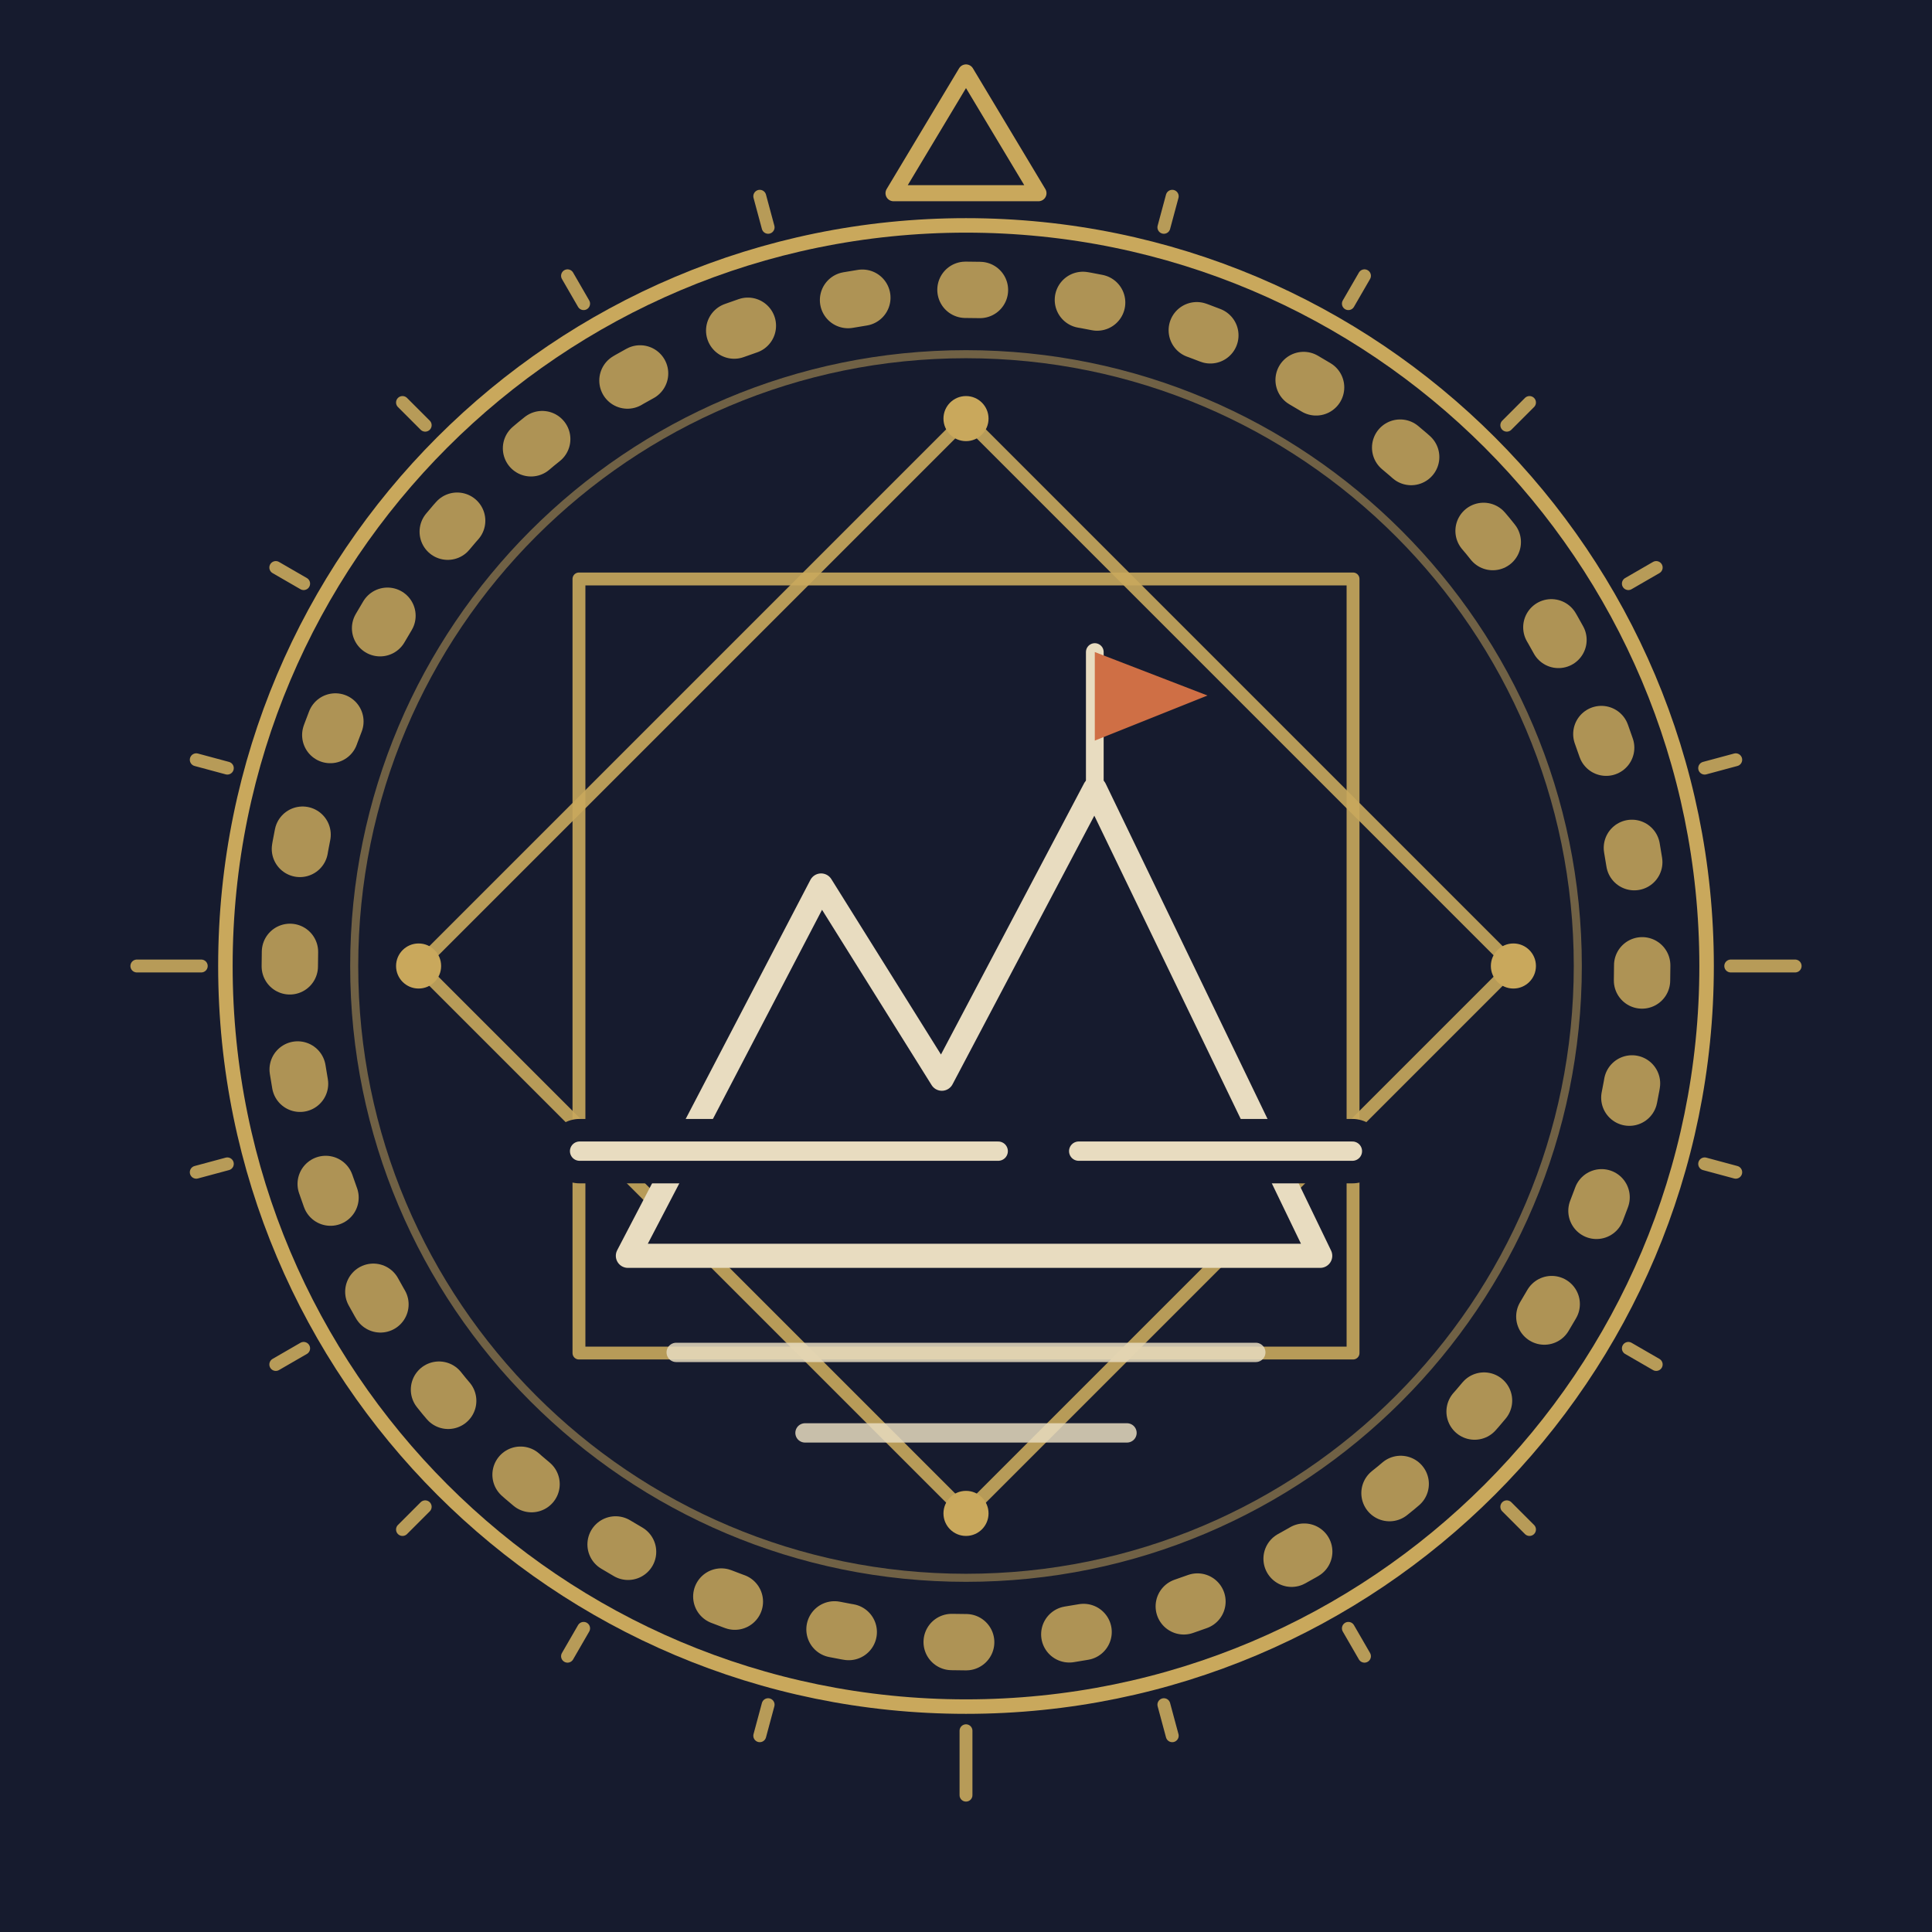
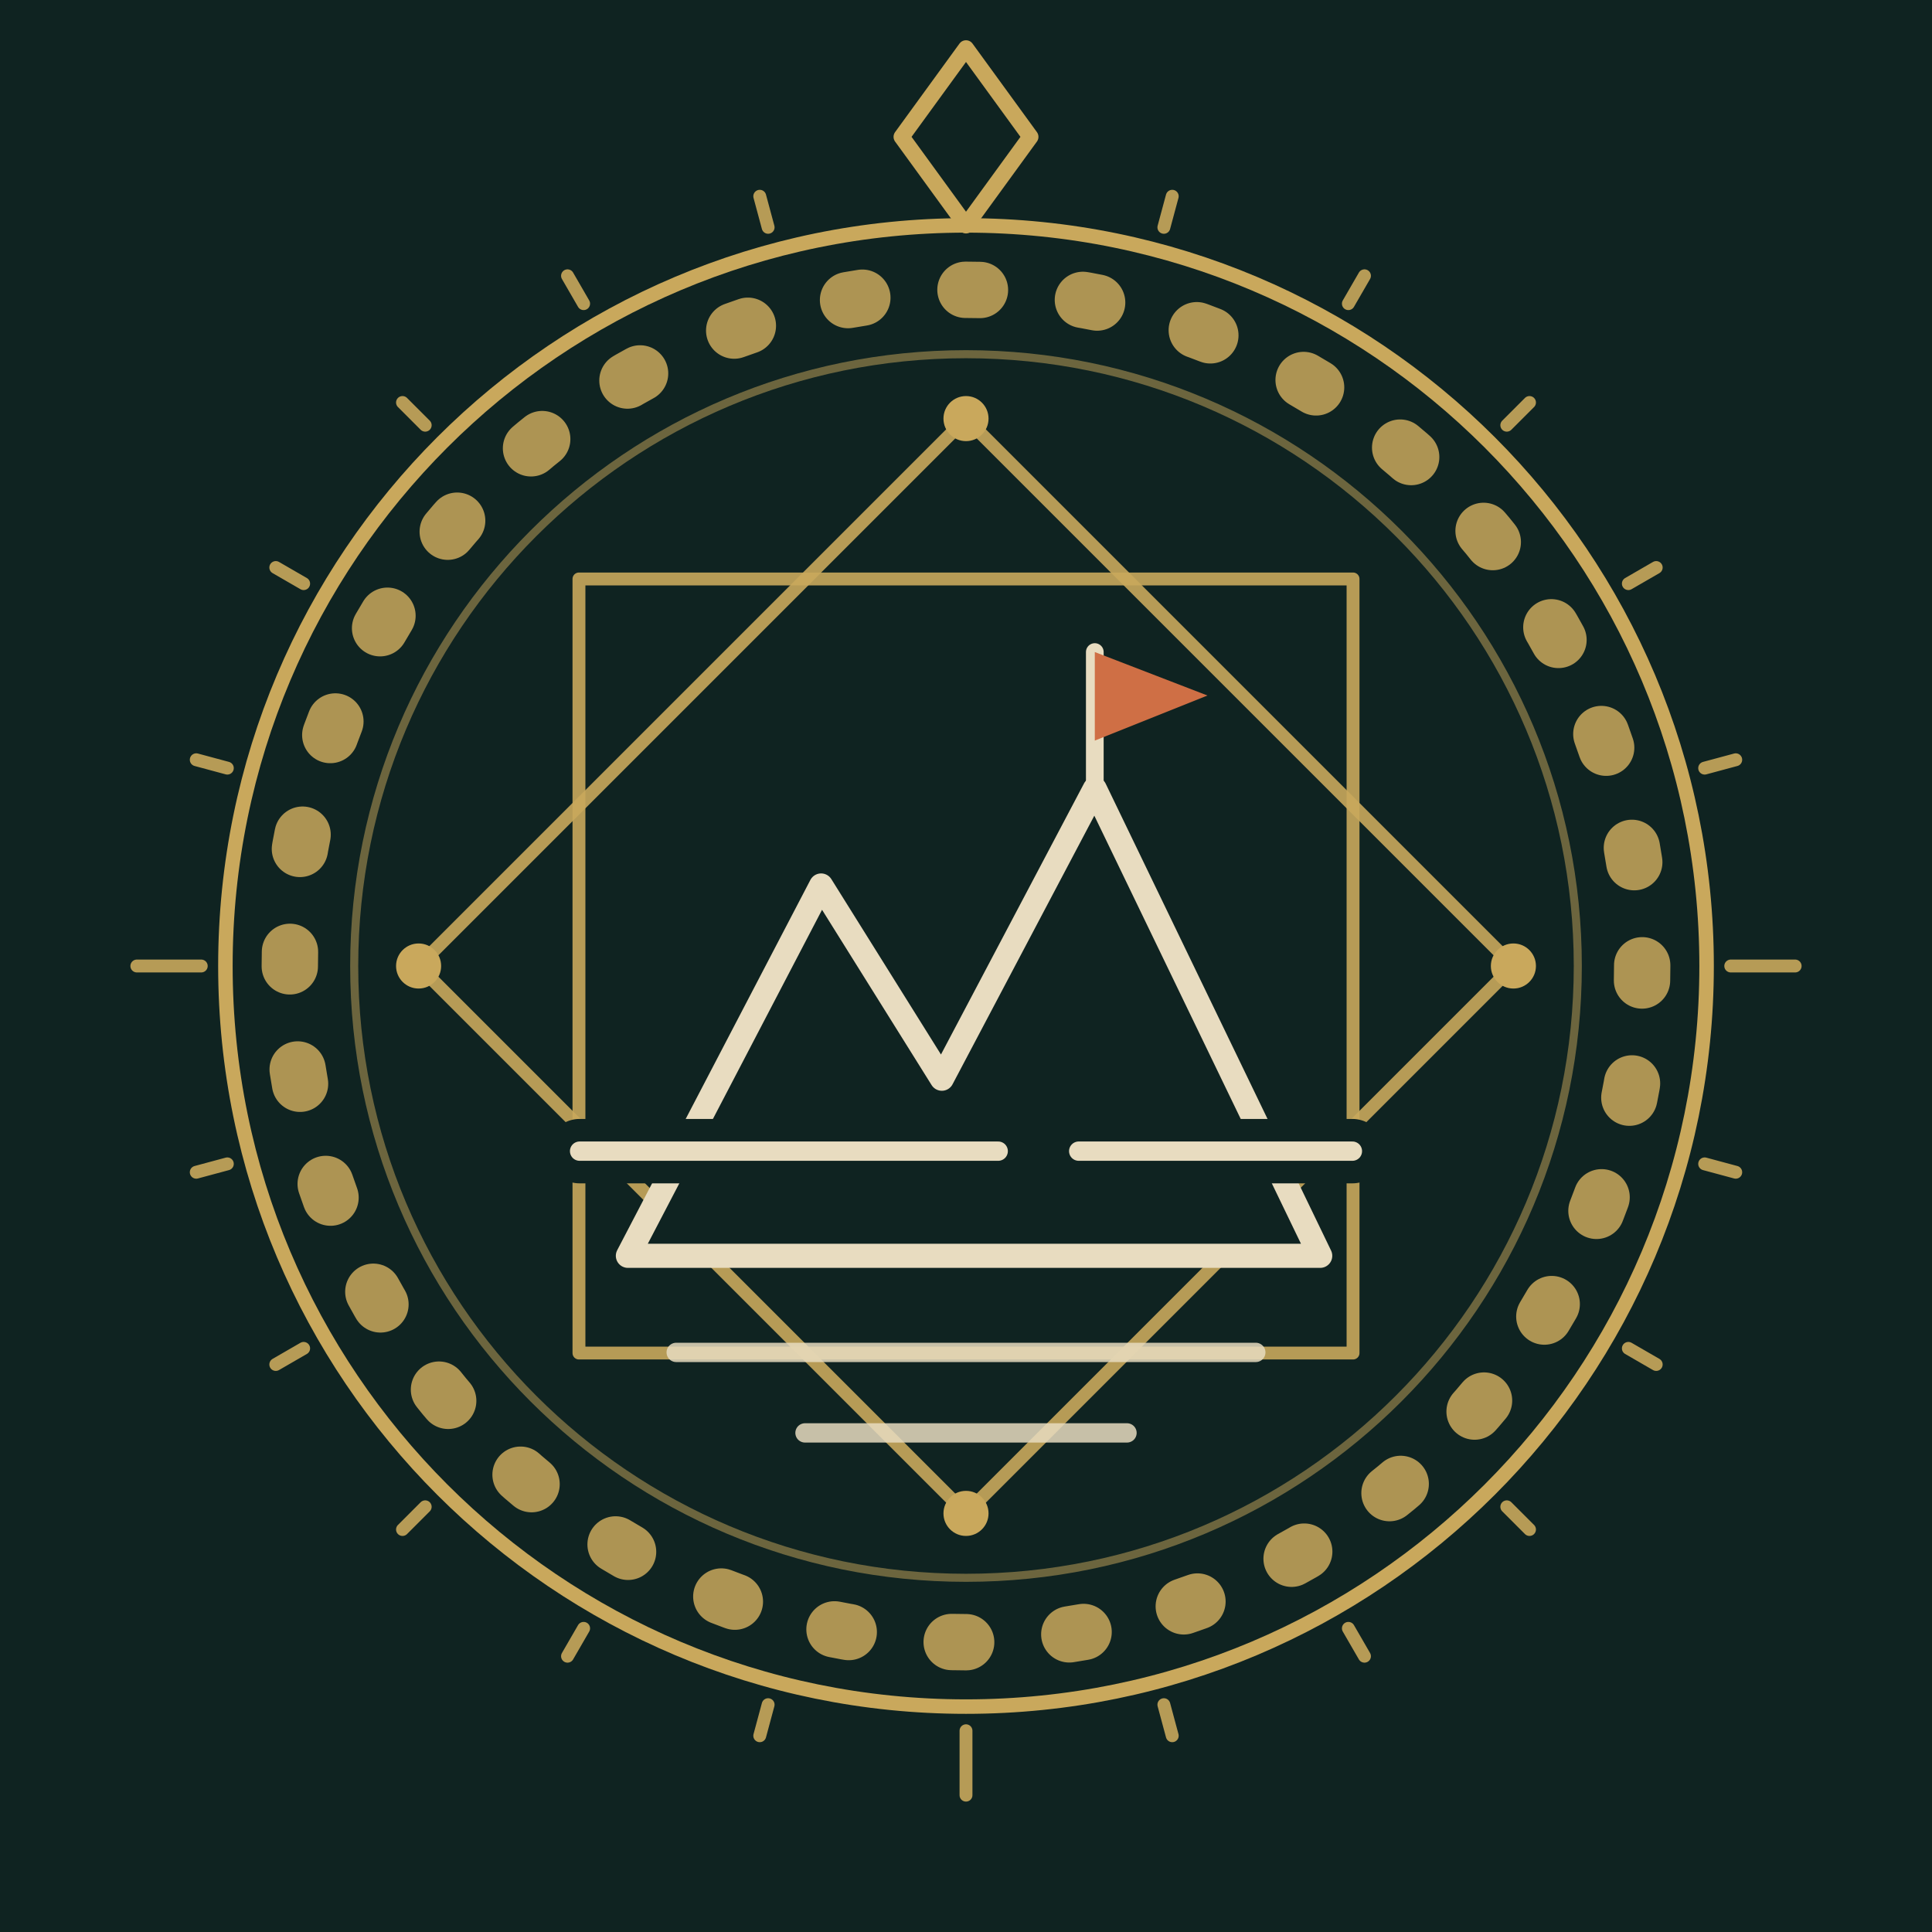
<svg xmlns="http://www.w3.org/2000/svg" width="1024" height="1024" viewBox="0 0 120 120">
-   <rect x="0" y="0" width="120" height="120" fill="#161b2e" />
+   <rect x="0" y="0" width="120" height="120" fill="#0f2321" />
  <g fill="none" stroke="#c9a85c" stroke-linecap="round">
    <circle cx="60" cy="60" r="46" stroke-width=".9" />
    <circle cx="60" cy="60" r="42" stroke-width="3.5" stroke-dasharray=".9 6.43" opacity=".85" />
    <circle cx="60" cy="60" r="38" stroke-width=".5" opacity=".5" />
    <g stroke-width=".8" opacity=".9">
      <path d="M72.29 14.12 L72.81 12.19" />
      <path d="M83.75 18.86 L84.75 17.13" />
      <path d="M93.59 26.41 L95.00 25.00" />
      <path d="M101.14 36.25 L102.87 35.25" />
      <path d="M105.88 47.71 L107.81 47.19" />
      <path d="M107.50 60.00 L111.50 60.00" />
      <path d="M105.88 72.29 L107.81 72.81" />
      <path d="M101.14 83.75 L102.87 84.75" />
      <path d="M93.59 93.59 L95.00 95.00" />
      <path d="M83.75 101.14 L84.75 102.87" />
      <path d="M72.29 105.88 L72.81 107.81" />
      <path d="M60.00 107.50 L60.00 111.50" />
      <path d="M47.71 105.88 L47.19 107.81" />
      <path d="M36.25 101.14 L35.25 102.87" />
      <path d="M26.41 93.59 L25.00 95.00" />
      <path d="M18.86 83.75 L17.13 84.75" />
      <path d="M14.12 72.29 L12.19 72.81" />
      <path d="M12.50 60.00 L8.50 60.00" />
      <path d="M14.12 47.71 L12.19 47.19" />
      <path d="M18.86 36.25 L17.13 35.25" />
      <path d="M26.41 26.41 L25.00 25.00" />
      <path d="M36.25 18.86 L35.25 17.13" />
      <path d="M47.71 14.12 L47.19 12.19" />
    </g>
    <polygon points="60.00,26.00 94.00,60.00 60.00,94.00 26.00,60.00" stroke-width=".8" stroke-linejoin="round" opacity=".9" />
    <polygon points="84.04,35.96 84.04,84.04 35.96,84.04 35.96,35.96" stroke-width=".8" stroke-linejoin="round" opacity=".9" />
  </g>
-   <path d="M60 4.5 L64.5 12 H55.5 Z" fill="#161b2e" stroke="#c9a85c" stroke-width="1" stroke-linejoin="round" />
+   <g id="marker">
+     <path d="M60 3 L64 8.5 L60 14 L56 8.5 Z" fill="#0f2321" stroke="#c9a85c" stroke-width="1" stroke-linejoin="round" />
+   </g>
  <g fill="#c9a85c">
    <circle cx="60.00" cy="26.00" r="1.4" />
    <circle cx="94.00" cy="60.00" r="1.4" />
    <circle cx="60.00" cy="94.00" r="1.4" />
    <circle cx="26.00" cy="60.00" r="1.4" />
  </g>
  <g fill="none" stroke="#e8dcc0" stroke-width="1.5" stroke-linecap="round" stroke-linejoin="round">
-     <path d="M39 78 L51 55 L58.5 67 L68 49 L82 78 Z" fill="#161b2e" />
+     <path d="M39 78 L51 55 L58.5 67 L68 49 L82 78 Z" fill="#0f2321" />
    <path d="M68 49 V40.5" stroke-width="1.1" />
    <g stroke-width="1.2">
-       <path d="M36 71.5 H62 M67 71.5 H84" stroke="#161b2e" stroke-width="4" />
+       <path d="M36 71.5 H62 M67 71.5 H84" stroke="#0f2321" stroke-width="4" />
      <path d="M36 71.5 H62 M67 71.5 H84" />
      <path d="M42 84 H78 M50 89 H70" opacity=".85" />
    </g>
  </g>
  <path d="M68 40.5 L75 43.2 L68 46 Z" fill="#cf6f45" />
</svg>
